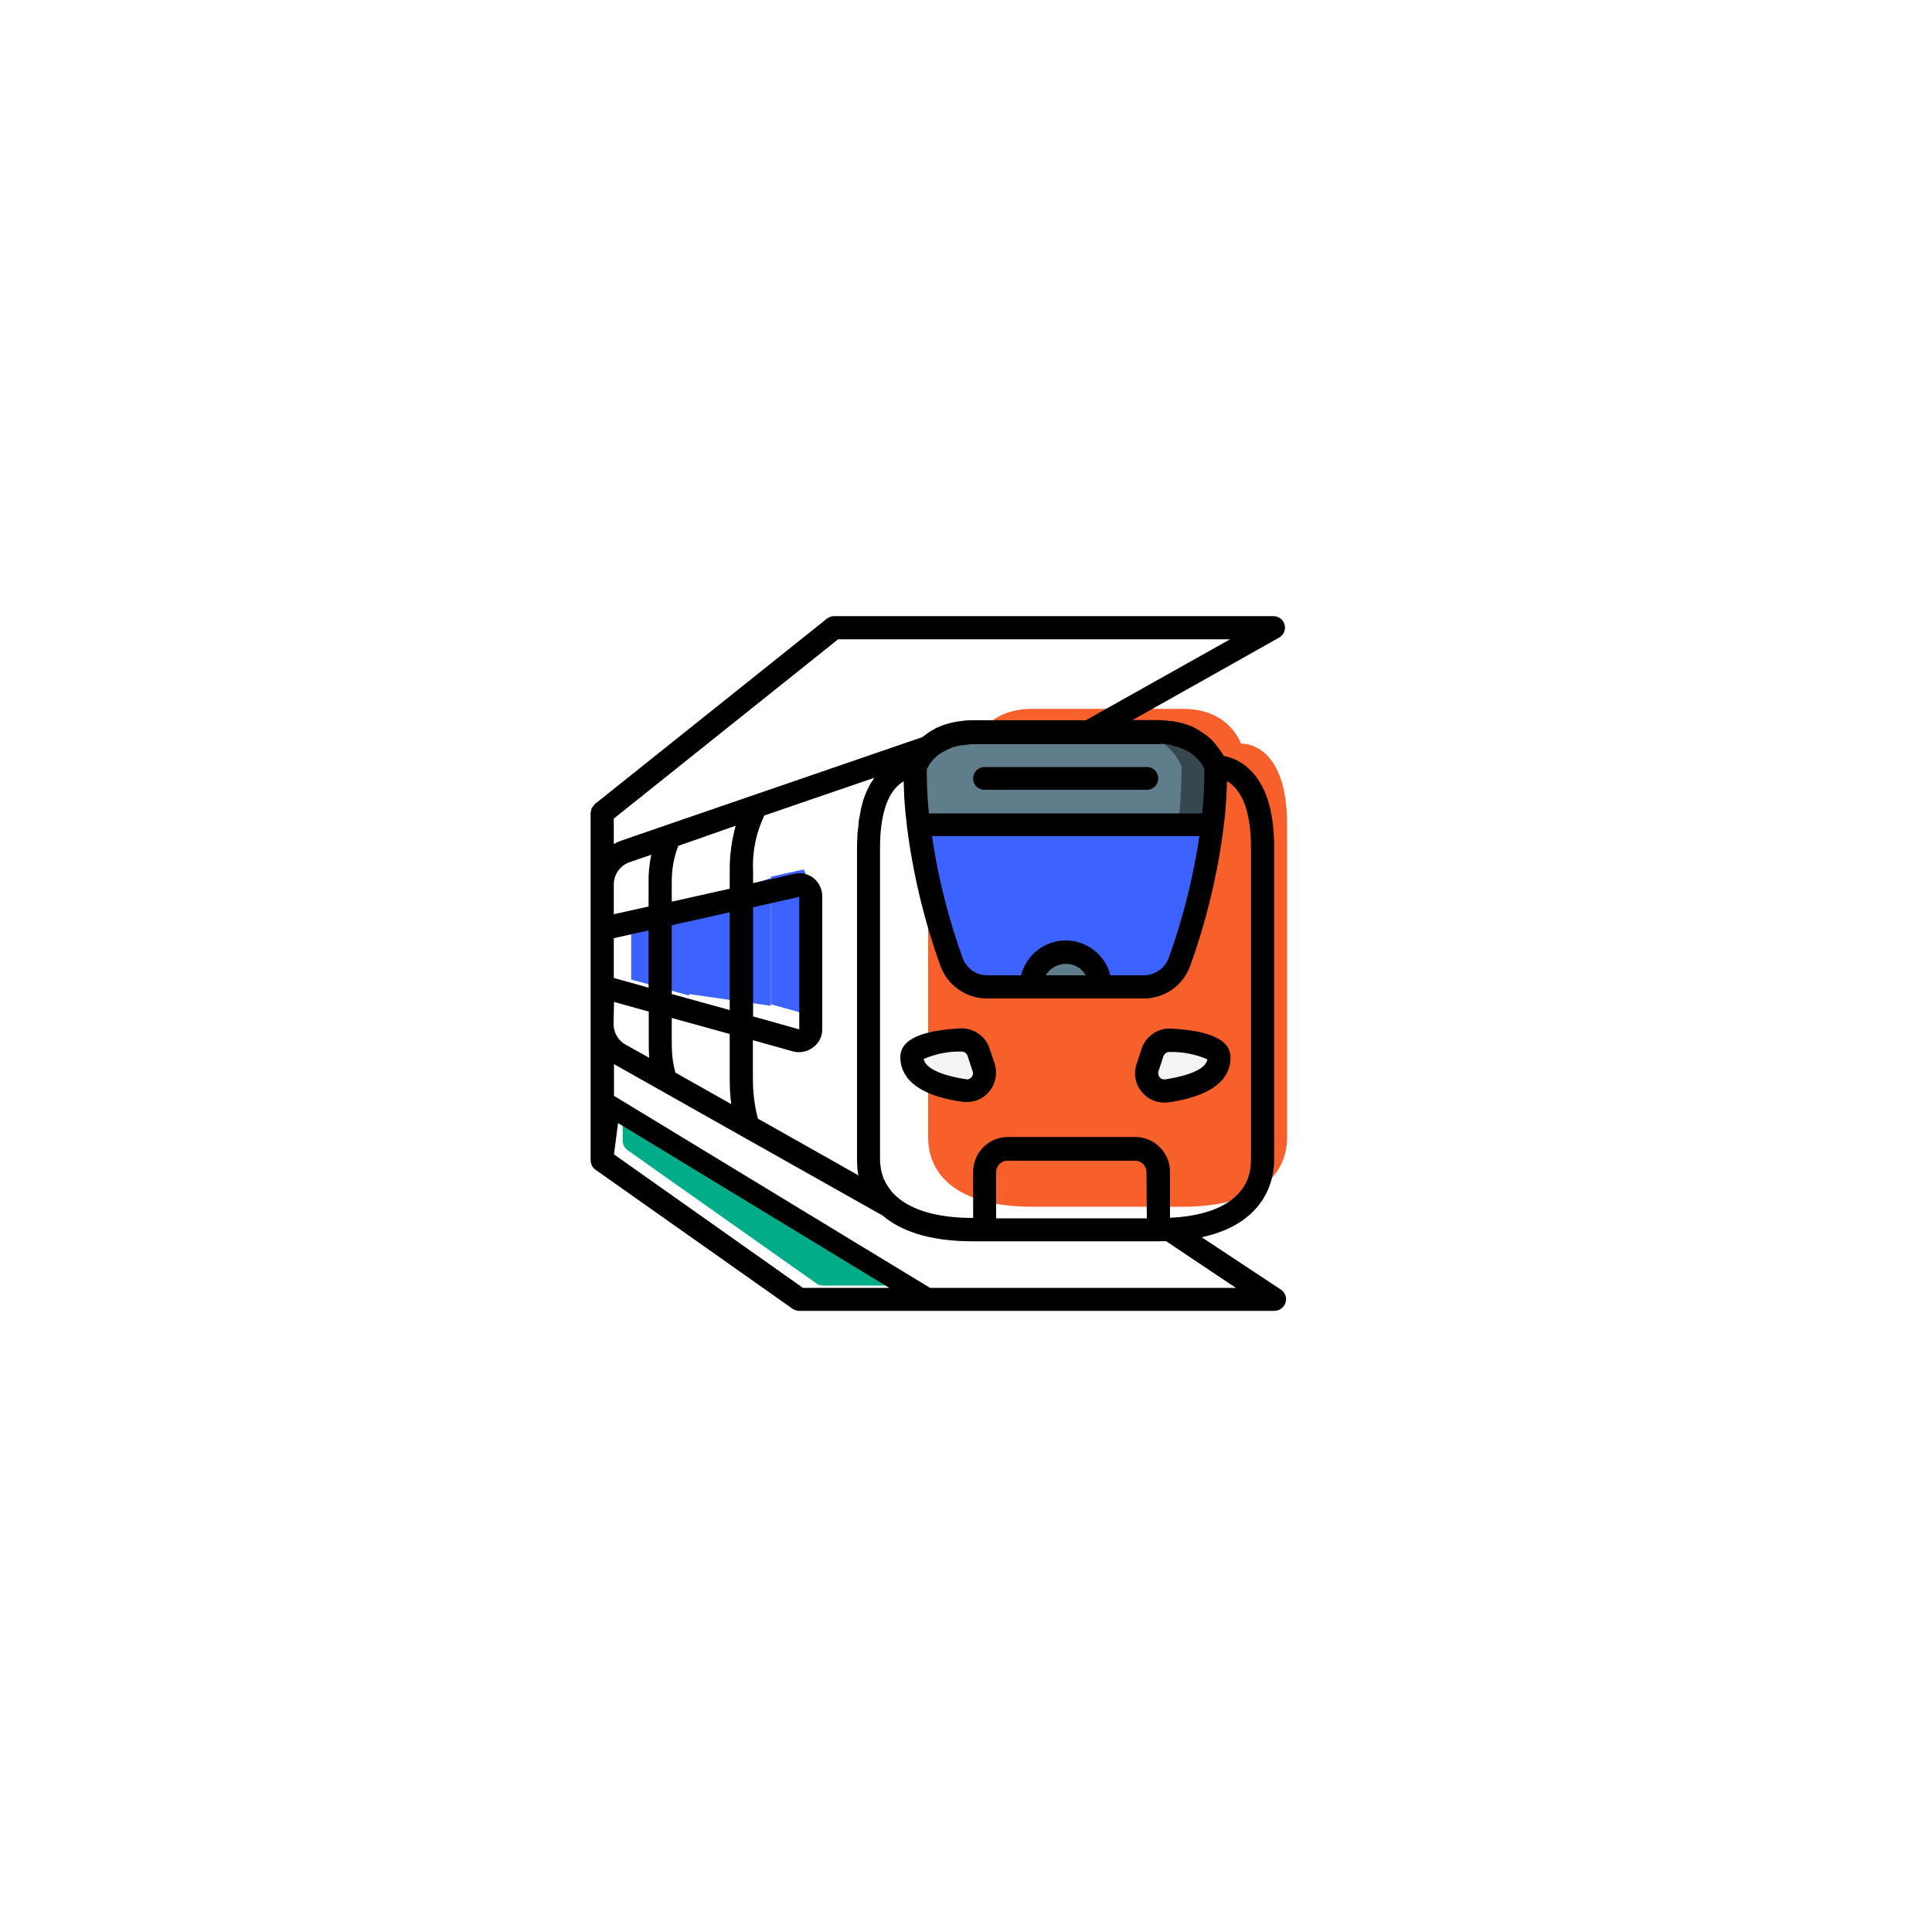
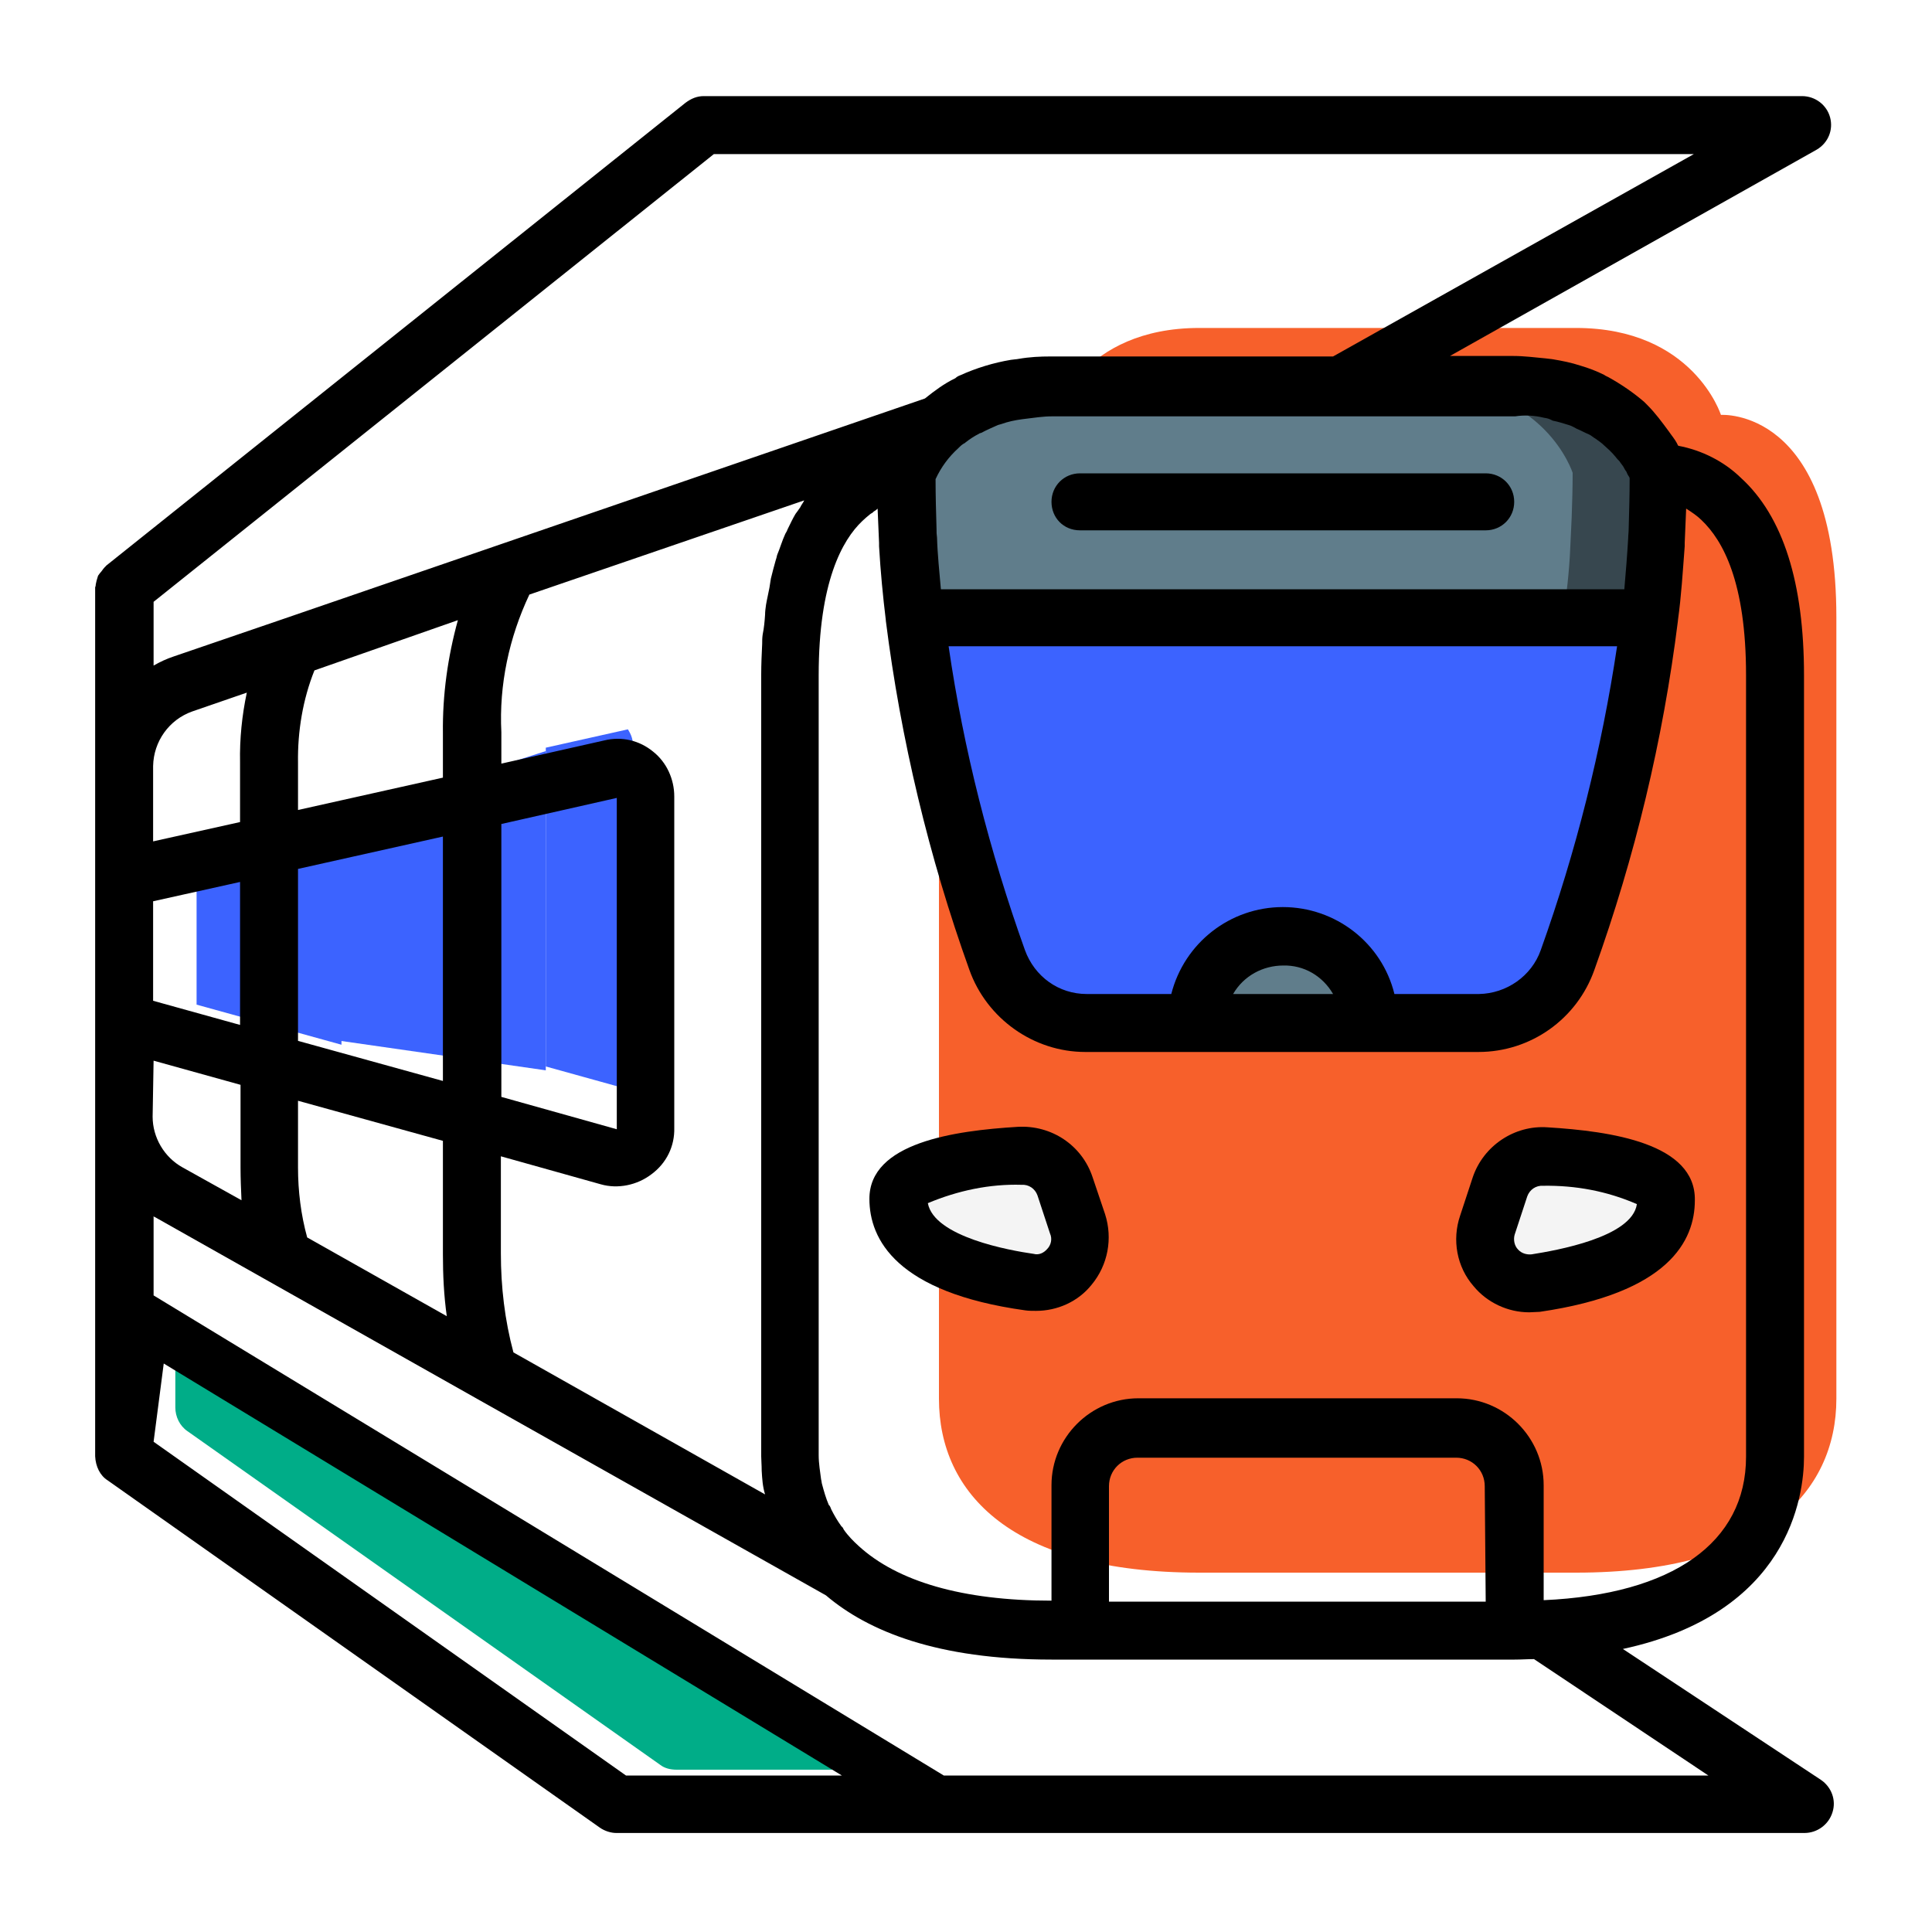
- <svg xmlns="http://www.w3.org/2000/svg" version="1.1" id="Calque_1" x="0px" y="0px" viewBox="0 0 1000 1000" style="enable-background:new 0 0 1000 1000;" xml:space="preserve">
+ <svg xmlns="http://www.w3.org/2000/svg" version="1.1" id="Calque_1" x="0px" y="0px" viewBox="0 0 400 400" style="enable-background:new 0 0 400 400;" xml:space="preserve">
  <style type="text/css">
	.st0{fill:#00AD88;}
	.st1{fill:#F7602B;}
	.st2{fill:#F4F4F4;}
	.st3{fill:#3C63FF;}
	.st4{fill:#37474F;}
	.st5{fill:#607D8B;}
</style>
  <g>
    <g>
      <g transform="translate(1 1)">
-         <path class="st0" d="M459.1,664.4h-34c-1.3,0-2.5-0.3-3.4-1l-97.9-69.1c-1.6-1.1-2.5-3-2.5-4.9v-14.6L459.1,664.4z" />
-         <path class="st1" d="M665.2,425.8v161.8c0,19.4-15.2,36-53.9,36h-78c-38.9,0-53.9-16.5-53.9-36V425.8c0-43.7,23.9-41.9,23.9-41.9     s5.7-18,30-18h78c24.3,0,30,18,30,18S665.2,382.2,665.2,425.8z" />
+         <path class="st0" d="M173.1,365.4h-34c-1.3,0-2.5-0.3-3.4-1l-97.9-69.1c-1.6-1.1-2.5-3-2.5-4.9v-14.6L173.1,365.4z" />
+         <path class="st1" d="M379.2,126.8v161.8c0,19.4-15.2,36-53.9,36h-78c-38.9,0-53.9-16.5-53.9-36V126.8c0-43.7,23.9-41.9,23.9-41.9     s5.7-18,30-18h78c24.3,0,30,18,30,18S379.2,83.2,379.2,126.8z" />
        <g>
-           <path class="st2" d="M595.6,543.7l-2.6,7.9c-1,3.1-0.5,6.3,1.6,8.8s5.2,3.6,8.3,3.2c12-1.7,27.1-6.2,27.1-17.3      c0-6.4-15.5-8.3-25-8.9C600.9,537.2,597,539.7,595.6,543.7z" />
-           <path class="st2" d="M505.5,543.7l2.6,7.9c1,3.1,0.5,6.3-1.6,8.8c-2.1,2.5-5.2,3.6-8.3,3.2c-12-1.7-27.1-6.2-27.1-17.3      c0-6.4,15.5-8.3,25-8.9C500.3,537.2,504.2,539.7,505.5,543.7z" />
+           <path class="st2" d="M309.6,244.7l-2.6,7.9c-1,3.1-0.5,6.3,1.6,8.8c2.1,2.5,5.2,3.6,8.3,3.2c12-1.7,27.1-6.2,27.1-17.3      c0-6.4-15.5-8.3-25-8.9C314.9,238.2,311,240.7,309.6,244.7z" />
+           <path class="st2" d="M219.5,244.7l2.6,7.9c1,3.1,0.5,6.3-1.6,8.8s-5.2,3.6-8.3,3.2c-12-1.7-27.1-6.2-27.1-17.3      c0-6.4,15.5-8.3,25-8.9C214.3,238.2,218.2,240.7,219.5,244.7z" />
        </g>
-         <path class="st3" d="M626.7,425.8c-3.1,24.2-8.8,48-17,70.9c-2.8,7.8-10.1,13-18.5,13H510c-8.3,0-15.6-5.2-18.5-13     c-8.3-23-14-46.7-17-70.9L626.7,425.8L626.7,425.8z" />
-         <path class="st4" d="M628.6,395.9c0,3.1-0.1,6.2-0.2,9.2c-0.1,2.2-0.2,4.3-0.3,6.4c-0.2,4.9-0.8,9.6-1.4,14.4H474.5     c-0.6-4.7-1-9.5-1.4-14.4c-0.2-2.1-0.2-4.3-0.3-6.4c-0.1-3.1-0.2-6.2-0.2-9.2c0,0,5.7-18,30-18h95.9     C622.9,377.9,628.6,395.9,628.6,395.9z" />
+         <path class="st3" d="M340.7,126.8c-3.1,24.2-8.8,48-17,70.9c-2.8,7.8-10.1,13-18.5,13H224c-8.3,0-15.6-5.2-18.5-13     c-8.3-23-14-46.7-17-70.9L340.7,126.8L340.7,126.8z" />
+         <path class="st4" d="M342.6,96.9c0,3.1-0.1,6.2-0.2,9.2c-0.1,2.2-0.2,4.3-0.3,6.4c-0.2,4.9-0.8,9.6-1.4,14.4H188.5     c-0.6-4.7-1-9.5-1.4-14.4c-0.2-2.1-0.2-4.3-0.3-6.4c-0.1-3.1-0.2-6.2-0.2-9.2c0,0,5.7-18,30-18h95.9     C336.9,78.9,342.6,96.9,342.6,96.9z" />
        <g>
-           <path class="st5" d="M610.6,395.9c0,3.1-0.1,6.2-0.2,9.2c-0.1,2.2-0.2,4.3-0.3,6.4c-0.2,4.9-0.8,9.6-1.4,14.4H474.5      c-0.6-4.7-1-9.5-1.4-14.4c-0.2-2.1-0.2-4.3-0.3-6.4c-0.1-3.1-0.2-6.2-0.2-9.2c0,0,5.7-18,30-18h78      C604.9,377.9,610.6,395.9,610.6,395.9z" />
-           <path class="st5" d="M532.6,509.7c0-9.9,8.1-18,18-18s18,8.1,18,18H532.6z" />
+           <path class="st5" d="M324.6,96.9c0,3.1-0.1,6.2-0.2,9.2c-0.1,2.2-0.2,4.3-0.3,6.4c-0.2,4.9-0.8,9.6-1.4,14.4H188.5      c-0.6-4.7-1-9.5-1.4-14.4c-0.2-2.1-0.2-4.3-0.3-6.4c-0.1-3.1-0.2-6.2-0.2-9.2c0,0,5.7-18,30-18h78      C318.9,78.9,324.6,96.9,324.6,96.9z" />
+           <path class="st5" d="M246.6,210.7c0-9.9,8.1-18,18-18c9.9,0,18,8.1,18,18H246.6z" />
        </g>
        <g>
-           <path class="st3" d="M416,452.4v68.5c0,1-0.2,1.9-0.7,2.7l-17.3-4.8v-66l17-3.8C415.7,450.1,416.1,451.2,416,452.4z" />
-           <polygon class="st3" points="355.7,469.3 355.7,514.3 325.7,506 325.7,476     " />
-           <polygon class="st3" points="398,453.5 398,519.6 352.7,513.1 352.7,468.1     " />
+           <path class="st3" d="M130,153.4v68.5c0,1-0.2,1.9-0.7,2.7l-17.3-4.8v-66l17-3.8C129.7,151.1,130.1,152.2,130,153.4z" />
+           <polygon class="st3" points="69.7,170.3 69.7,215.3 39.7,207 39.7,177     " />
+           <polygon class="st3" points="112,154.5 112,220.6 66.7,214.1 66.7,169.1     " />
        </g>
      </g>
      <g>
-         <path d="M606.4,532.4c-6.8-0.5-13.3,3.8-15.5,10.4l-2.6,7.9c-1.7,5-0.7,10.6,2.8,14.6c2.8,3.4,7.1,5.4,11.5,5.4     c0.7,0,1.5-0.1,2.2-0.1c26.7-3.9,32.1-14.7,32.1-23.1C637.1,535.7,619.5,533.2,606.4,532.4z M603.1,558.7c-1,0.1-2.1-0.2-2.8-1     s-1-2.1-0.7-3.1l2.6-7.9c0.5-1.4,1.8-2.3,3.3-2.2c6.7-0.1,13.2,1.1,19.4,3.8C623.9,555.2,608.1,557.9,603.1,558.7z" />
-         <path d="M512.2,542.7c-2.2-6.6-8.5-10.8-15.5-10.4c-13.2,0.8-30.7,3.3-30.7,14.9c0,8.4,5.6,19.4,32.3,23.1     c0.7,0.1,1.5,0.1,2.2,0.1c4.4,0,8.7-1.9,11.5-5.4c3.4-4.1,4.4-9.6,2.8-14.6L512.2,542.7z M502.8,557.6c-0.7,0.8-1.7,1.3-2.8,1     c-4.9-0.7-20.6-3.5-21.9-10.5c6.2-2.6,12.8-4,19.4-3.8c1.5-0.1,2.8,0.8,3.3,2.2l2.6,7.9C503.9,555.5,503.6,556.8,502.8,557.6z" />
-         <path d="M509.6,408.8h84c3.3,0,5.9-2.6,5.9-5.9c0-3.3-2.6-5.9-5.9-5.9h-84c-3.3,0-5.9,2.6-5.9,5.9     C503.6,406.2,506.2,408.8,509.6,408.8z" />
-         <path d="M308.3,605.5l101.9,71.9c1,0.7,2.3,1.1,3.4,1.1h246c2.6,0,5-1.7,5.8-4.3c0.8-2.5-0.2-5.2-2.4-6.7L622,640.4     c34.3-7.4,37.5-31.5,37.5-39.8V438.8c0-19.1-4.3-32.9-13.1-40.9c-3.5-3.4-8.1-5.7-12.9-6.6l-0.1-0.1c-0.3-0.7-0.8-1.4-1.4-2.2     l-0.5-0.7c-1.4-1.9-2.8-3.8-4.4-5.4l-0.7-0.7c-2.2-1.9-4.7-3.6-7.2-5c-0.3-0.2-0.7-0.3-1.1-0.6c-1.6-0.8-3.2-1.4-4.9-1.9     c-1.8-0.6-3.8-1-5.6-1.3c-0.5-0.1-1-0.1-1.6-0.2c-2.2-0.2-4.4-0.5-6.7-0.5h-13.1l75.9-42.7c2.4-1.4,3.5-4.1,2.8-6.7     c-0.7-2.6-3.1-4.4-5.8-4.4H431.7c-1.4,0-2.6,0.5-3.8,1.4L308,416.1c-0.1,0.1-0.1,0.2-0.2,0.2c-0.2,0.2-0.6,0.7-0.8,1     c-0.2,0.2-0.5,0.6-0.7,0.9c-0.1,0.3-0.2,0.7-0.3,1c-0.1,0.5-0.2,0.8-0.2,1.1c0,0.1-0.1,0.2-0.1,0.3v179.9     C305.8,602.6,306.7,604.5,308.3,605.5z M460.3,666.6h-44.7l0,0l-97.8-69.1l2.1-16.2 M639.7,666.6H481.4l-163.6-99.4v-16.4     c0.1,0.1,0.1,0.1,0.2,0.1l66.3,37.4l72.6,40.9c8.7,7.4,23,13.3,46.7,13.3h95.9c1.4,0,2.6-0.1,4-0.1L639.7,666.6z M380.8,427.4     c-2.1,7.6-3.2,15.5-3.1,23.4v9.2l-30,6.7v-9.8c-0.1-6.5,1-13.1,3.4-19.1L380.8,427.4z M574.7,504.8c-2.6-10.6-12.2-18-23.1-18     s-20.4,7.4-23.1,18H511c-5.8,0-10.8-3.6-12.8-9.1c-7.3-20.4-12.7-41.5-15.8-62.9h138.4c-3.2,21.4-8.5,42.5-15.8,62.9     c-1.9,5.4-7.1,9-12.8,9.1H574.7L574.7,504.8z M562,504.8h-20.7c2.2-3.8,6.2-5.9,10.4-5.9C555.9,498.8,559.8,501,562,504.8z      M450.7,405.4c-0.6,1-1,1.9-1.6,3.1c-0.1,0.3-0.3,0.7-0.5,1c-0.7,1.5-1.1,3-1.7,4.4c-0.1,0.5-0.2,0.8-0.3,1.1     c-0.3,1.1-0.7,2.5-1,3.8c-0.1,0.7-0.2,1.3-0.3,1.9c-0.2,1.1-0.5,2.3-0.7,3.5c-0.1,0.7-0.2,1.4-0.2,2.1c-0.1,1.4-0.2,2.6-0.5,4.1     c-0.1,0.7-0.1,1.3-0.1,1.9c-0.1,2.1-0.2,4.2-0.2,6.4v161.8c0,0.8,0.1,1.8,0.1,3c0.1,1.7,0.2,3.3,0.7,4.9l-52.1-29.4     c-1.8-6.7-2.6-13.6-2.6-20.5v-20.1l20.7,5.8c3.5,1,7.5,0.2,10.5-2.1c3.1-2.3,4.8-5.8,4.7-9.6v-68.6c0-3.6-1.6-7.1-4.4-9.3     c-2.8-2.3-6.5-3.2-10.1-2.3l-21.3,4.8v-6.5c-0.5-9.8,1.6-19.6,5.8-28.5l56.9-19.5c-0.2,0.5-0.6,0.9-0.8,1.4     C451.3,404.6,451,405,450.7,405.4z M349.6,555.2c-1.3-4.7-1.9-9.6-1.9-14.5v-13.8l30,8.3v23.5c0,4.3,0.2,8.5,0.8,12.8     L349.6,555.2z M347.7,478.9l30-6.7v50.6l-30-8.3V478.9z M335.7,511.2l-18-5v-20.6l18-4V511.2z M413.7,532.8l-23.9-6.7v-56.5     l23.9-5.4 M325.8,446.3l11.3-3.9c-1,4.7-1.5,9.6-1.4,14.4v12.4l-18,4v-15.6C317.8,452.5,321,448,325.8,446.3z M317.8,518.6l18,5     v17.1c0,2.3,0.1,4.6,0.2,6.8l-12.2-6.8c-3.8-2.1-6.2-6.2-6.2-10.5L317.8,518.6L317.8,518.6z M593.6,630.6h-78v-23.9     c0-3.3,2.6-5.9,5.9-5.9h66c3.3,0,5.9,2.6,5.9,5.9L593.6,630.6L593.6,630.6z M647.5,438.8v161.8c0,17.8-15.2,28.5-41.9,29.7v-23.8     c0-9.9-8.1-18-18-18h-65.9c-9.9,0-18,8.1-18,18v23.9c-18.5,0-31.9-4-39.9-11.3c-1.1-1-2.2-2.1-3.1-3.4c-0.1-0.2-0.2-0.5-0.5-0.7     c-0.8-1.1-1.5-2.3-2.1-3.5c-0.1-0.2-0.2-0.7-0.5-0.9c-0.6-1.4-1-2.8-1.4-4.3c-0.1-0.3-0.1-0.7-0.2-1c-0.2-1.6-0.5-3.3-0.5-5     V438.8c0-19.3,4.9-28,9-31.9c0.5-0.5,1-0.9,1.6-1.4c0.2-0.2,0.6-0.3,0.8-0.6c0.2-0.1,0.5-0.3,0.7-0.5l0.1-0.1     c0.1,2.4,0.2,4.7,0.3,7.1c0,0.2,0,0.5,0,0.7c0.3,5.2,0.8,10.4,1.4,15.3v0.1c3.1,24.6,8.9,48.9,17.3,72.3c3.6,10.1,13.3,17,24,17     h81.4c10.8,0,20.4-6.8,24-17c8.4-23.4,14.2-47.5,17.3-72.3v-0.1c0.7-5,1-10.1,1.4-15.3c0-0.2,0-0.5,0-0.7     c0.1-2.3,0.2-4.7,0.3-7.1c1.1,0.7,2.3,1.5,3.2,2.4C642.7,410.9,647.5,419.5,647.5,438.8z M605.7,385.5c0.7,0.1,1,0.2,1.6,0.5     l0.2,0.1c1.1,0.2,2.3,0.6,3.3,0.9c0.7,0.2,1.1,0.5,1.7,0.8c0.8,0.3,1.6,0.8,2.4,1.1c0.5,0.2,1,0.7,1.4,0.9     c0.7,0.5,1.3,0.9,1.8,1.4c0.3,0.3,0.8,0.7,1.1,1c0.5,0.5,0.9,0.9,1.3,1.4c0.2,0.3,0.6,0.7,0.8,0.9c0.3,0.5,0.7,0.9,0.9,1.3     c0.1,0.2,0.3,0.6,0.5,0.8c0.2,0.5,0.3,0.7,0.5,1c0.1,0.1,0.2,0.3,0.2,0.5c0,3.4-0.1,6.8-0.2,10.4c0,0.7-0.1,1.3-0.1,1.9     c-0.2,3.5-0.5,7.1-0.8,10.6H480.8c-0.3-3.5-0.7-7.2-0.8-10.7c-0.1-0.7-0.1-1.1-0.1-1.8c-0.1-3.4-0.2-6.8-0.2-10.3     c1.1-2.4,2.7-4.6,4.7-6.4c0.5-0.5,0.8-0.8,1.4-1.1l0.1-0.1c0.9-0.7,1.8-1.3,2.8-1.8c0.1-0.1,0.2-0.1,0.5-0.2     c1.1-0.6,2.3-1.1,3.4-1.6l0.7-0.2c1.4-0.5,2.8-0.8,4.3-1l0.8-0.1c1.7-0.2,3.5-0.5,5.4-0.5h95.9     C601.6,384.9,603.7,385,605.7,385.5z M433.8,330.9h202.9L562,372.8h-58.4c-2.3,0-4.4,0.1-6.7,0.5c-0.5,0.1-1,0.1-1.6,0.2     c-3.6,0.6-7.2,1.7-10.5,3.2c-0.3,0.1-0.7,0.3-1,0.6c-2.3,1.1-4.3,2.6-6.3,4.2l-133,45.7l-22.6,7.8c-1.5,0.5-2.8,1.1-4.2,1.9     v-13.2L433.8,330.9z" />
+         <path d="M320.4,233.4c-6.8-0.5-13.3,3.8-15.5,10.4l-2.6,7.9c-1.7,5-0.7,10.6,2.8,14.6c2.8,3.4,7.1,5.4,11.5,5.4     c0.7,0,1.5-0.1,2.2-0.1c26.7-3.9,32.1-14.7,32.1-23.1C351.1,236.7,333.5,234.2,320.4,233.4z M317.1,259.7c-1,0.1-2.1-0.2-2.8-1     c-0.8-0.8-1-2.1-0.7-3.1l2.6-7.9c0.5-1.4,1.8-2.3,3.3-2.2c6.7-0.1,13.2,1.1,19.4,3.8C337.9,256.2,322.1,258.9,317.1,259.7z" />
+         <path d="M226.2,243.7c-2.2-6.6-8.5-10.8-15.5-10.4c-13.2,0.8-30.7,3.3-30.7,14.9c0,8.4,5.6,19.4,32.3,23.1     c0.7,0.1,1.5,0.1,2.2,0.1c4.4,0,8.7-1.9,11.5-5.4c3.4-4.1,4.4-9.6,2.8-14.6L226.2,243.7z M216.8,258.6c-0.7,0.8-1.7,1.3-2.8,1     c-4.9-0.7-20.6-3.5-21.9-10.5c6.2-2.6,12.8-4,19.4-3.8c1.5-0.1,2.8,0.8,3.3,2.2l2.6,7.9C217.9,256.5,217.6,257.8,216.8,258.6z" />
+         <path d="M223.6,109.8h84c3.3,0,5.9-2.6,5.9-5.9c0-3.3-2.6-5.9-5.9-5.9h-84c-3.3,0-5.9,2.6-5.9,5.9S220.2,109.8,223.6,109.8z" />
+         <path d="M22.3,306.5l101.9,71.9c1,0.7,2.3,1.1,3.4,1.1h246c2.6,0,5-1.7,5.8-4.3c0.8-2.5-0.2-5.2-2.4-6.7L336,341.4     c34.3-7.4,37.5-31.5,37.5-39.8V139.8c0-19.1-4.3-32.9-13.1-40.9c-3.5-3.4-8.1-5.7-12.9-6.6l-0.1-0.1c-0.3-0.7-0.8-1.4-1.4-2.2     l-0.5-0.7c-1.4-1.9-2.8-3.8-4.4-5.4l-0.7-0.7c-2.2-1.9-4.7-3.6-7.2-5c-0.3-0.2-0.7-0.3-1.1-0.6c-1.6-0.8-3.2-1.4-4.9-1.9     c-1.8-0.6-3.8-1-5.6-1.3c-0.5-0.1-1-0.1-1.6-0.2c-2.2-0.2-4.4-0.5-6.7-0.5h-13.1l75.9-42.7c2.4-1.4,3.5-4.1,2.8-6.7     c-0.7-2.6-3.1-4.4-5.8-4.4H145.7c-1.4,0-2.6,0.5-3.8,1.4L22,117.1c-0.1,0.1-0.1,0.2-0.2,0.2c-0.2,0.2-0.6,0.7-0.8,1     c-0.2,0.2-0.5,0.6-0.7,0.9c-0.1,0.3-0.2,0.7-0.3,1c-0.1,0.5-0.2,0.8-0.2,1.1c0,0.1-0.1,0.2-0.1,0.3v179.9     C19.8,303.6,20.7,305.5,22.3,306.5z M174.3,367.6h-44.7l0,0l-97.8-69.1l2.1-16.2 M353.7,367.6H195.4L31.8,268.2v-16.4     C32,252,32,252,32.1,252l66.3,37.4l72.6,40.9c8.7,7.4,23,13.3,46.7,13.3h95.9c1.4,0,2.6-0.1,4-0.1L353.7,367.6z M94.8,128.4     c-2.1,7.6-3.2,15.5-3.1,23.4v9.2l-30,6.7v-9.8c-0.1-6.5,1-13.1,3.4-19.1L94.8,128.4z M288.7,205.8c-2.6-10.6-12.2-18-23.1-18     c-10.9,0-20.4,7.4-23.1,18H225c-5.8,0-10.8-3.6-12.8-9.1c-7.3-20.4-12.7-41.5-15.8-62.9h138.4c-3.2,21.4-8.5,42.5-15.8,62.9     c-1.9,5.4-7.1,9-12.8,9.1H288.7L288.7,205.8z M276,205.8h-20.7c2.2-3.8,6.2-5.9,10.4-5.9C269.9,199.8,273.8,202,276,205.8z      M164.7,106.4c-0.6,1-1,1.9-1.6,3.1c-0.1,0.3-0.3,0.7-0.5,1c-0.7,1.5-1.1,3-1.7,4.4c-0.1,0.5-0.2,0.8-0.3,1.1     c-0.3,1.1-0.7,2.5-1,3.8c-0.1,0.7-0.2,1.3-0.3,1.9c-0.2,1.1-0.5,2.3-0.7,3.5c-0.1,0.7-0.2,1.4-0.2,2.1c-0.1,1.4-0.2,2.6-0.5,4.1     c-0.1,0.7-0.1,1.3-0.1,1.9c-0.1,2.1-0.2,4.2-0.2,6.4v161.8c0,0.8,0.1,1.8,0.1,3c0.1,1.7,0.2,3.3,0.7,4.9l-52.1-29.4     c-1.8-6.7-2.6-13.6-2.6-20.5v-20.1l20.7,5.8c3.5,1,7.5,0.2,10.5-2.1c3.1-2.3,4.8-5.8,4.7-9.6v-68.6c0-3.6-1.6-7.1-4.4-9.3     c-2.8-2.3-6.5-3.2-10.1-2.3l-21.3,4.8v-6.5c-0.5-9.8,1.6-19.6,5.8-28.5l56.9-19.5c-0.2,0.5-0.6,0.9-0.8,1.4     C165.3,105.6,165,106,164.7,106.4z M63.6,256.2c-1.3-4.7-1.9-9.6-1.9-14.5v-13.8l30,8.3v23.5c0,4.3,0.2,8.5,0.8,12.8L63.6,256.2z      M61.7,179.9l30-6.7v50.6l-30-8.3V179.9z M49.7,212.2l-18-5v-20.6l18-4V212.2z M127.7,233.8l-23.9-6.7v-56.5l23.9-5.4      M39.8,147.3l11.3-3.9c-1,4.7-1.5,9.6-1.4,14.4v12.4l-18,4v-15.6C31.8,153.5,35,149,39.8,147.3z M31.8,219.6l18,5v17.1     c0,2.3,0.1,4.6,0.2,6.8l-12.2-6.8c-3.8-2.1-6.2-6.2-6.2-10.5L31.8,219.6L31.8,219.6z M307.6,331.6h-78v-23.9     c0-3.3,2.6-5.9,5.9-5.9h66c3.3,0,5.9,2.6,5.9,5.9L307.6,331.6L307.6,331.6z M361.5,139.8v161.8c0,17.8-15.2,28.5-41.9,29.7v-23.8     c0-9.9-8.1-18-18-18h-65.9c-9.9,0-18,8.1-18,18v23.9c-18.5,0-31.9-4-39.9-11.3c-1.1-1-2.2-2.1-3.1-3.4c-0.1-0.2-0.2-0.5-0.5-0.7     c-0.8-1.1-1.5-2.3-2.1-3.5c-0.1-0.2-0.2-0.7-0.5-0.9c-0.6-1.4-1-2.8-1.4-4.3c-0.1-0.3-0.1-0.7-0.2-1c-0.2-1.6-0.5-3.3-0.5-5     V139.8c0-19.3,4.9-28,9-31.9c0.5-0.5,1-0.9,1.6-1.4c0.2-0.2,0.6-0.3,0.8-0.6c0.2-0.1,0.5-0.3,0.7-0.5l0.1-0.1     c0.1,2.4,0.2,4.7,0.3,7.1c0,0.2,0,0.5,0,0.7c0.3,5.2,0.8,10.4,1.4,15.3v0.1c3.1,24.6,8.9,48.9,17.3,72.3c3.6,10.1,13.3,17,24,17     h81.4c10.8,0,20.4-6.8,24-17c8.4-23.4,14.2-47.5,17.3-72.3v-0.1c0.7-5,1-10.1,1.4-15.3c0-0.2,0-0.5,0-0.7     c0.1-2.3,0.2-4.7,0.3-7.1c1.1,0.7,2.3,1.5,3.2,2.4C356.7,111.9,361.5,120.5,361.5,139.8z M319.7,86.5c0.7,0.1,1,0.2,1.6,0.5     l0.2,0.1c1.1,0.2,2.3,0.6,3.3,0.9c0.7,0.2,1.1,0.5,1.7,0.8c0.8,0.3,1.6,0.8,2.4,1.1c0.5,0.2,1,0.7,1.4,0.9     c0.7,0.5,1.3,0.9,1.8,1.4c0.3,0.3,0.8,0.7,1.1,1c0.5,0.5,0.9,0.9,1.3,1.4c0.2,0.3,0.6,0.7,0.8,0.9c0.3,0.5,0.7,0.9,0.9,1.3     c0.1,0.2,0.3,0.6,0.5,0.8c0.2,0.5,0.3,0.7,0.5,1c0.1,0.1,0.2,0.3,0.2,0.5c0,3.4-0.1,6.8-0.2,10.4c0,0.7-0.1,1.3-0.1,1.9     c-0.2,3.5-0.5,7.1-0.8,10.6H194.8c-0.3-3.5-0.7-7.2-0.8-10.7c-0.1-0.7-0.1-1.1-0.1-1.8c-0.1-3.4-0.2-6.8-0.2-10.3     c1.1-2.4,2.7-4.6,4.7-6.4c0.5-0.5,0.8-0.8,1.4-1.1l0.1-0.1c0.9-0.7,1.8-1.3,2.8-1.8c0.1-0.1,0.2-0.1,0.5-0.2     c1.1-0.6,2.3-1.1,3.4-1.6l0.7-0.2c1.4-0.5,2.8-0.8,4.3-1l0.8-0.1c1.7-0.2,3.5-0.5,5.4-0.5h95.9C315.6,85.9,317.7,86,319.7,86.5z      M147.8,31.9h202.9L276,73.8h-58.4c-2.3,0-4.4,0.1-6.7,0.5c-0.5,0.1-1,0.1-1.6,0.2c-3.6,0.6-7.2,1.7-10.5,3.2     c-0.3,0.1-0.7,0.3-1,0.6c-2.3,1.1-4.3,2.6-6.3,4.2l-133,45.7L36,135.9c-1.5,0.5-2.8,1.1-4.2,1.9v-13.2L147.8,31.9z" />
      </g>
    </g>
  </g>
</svg>
